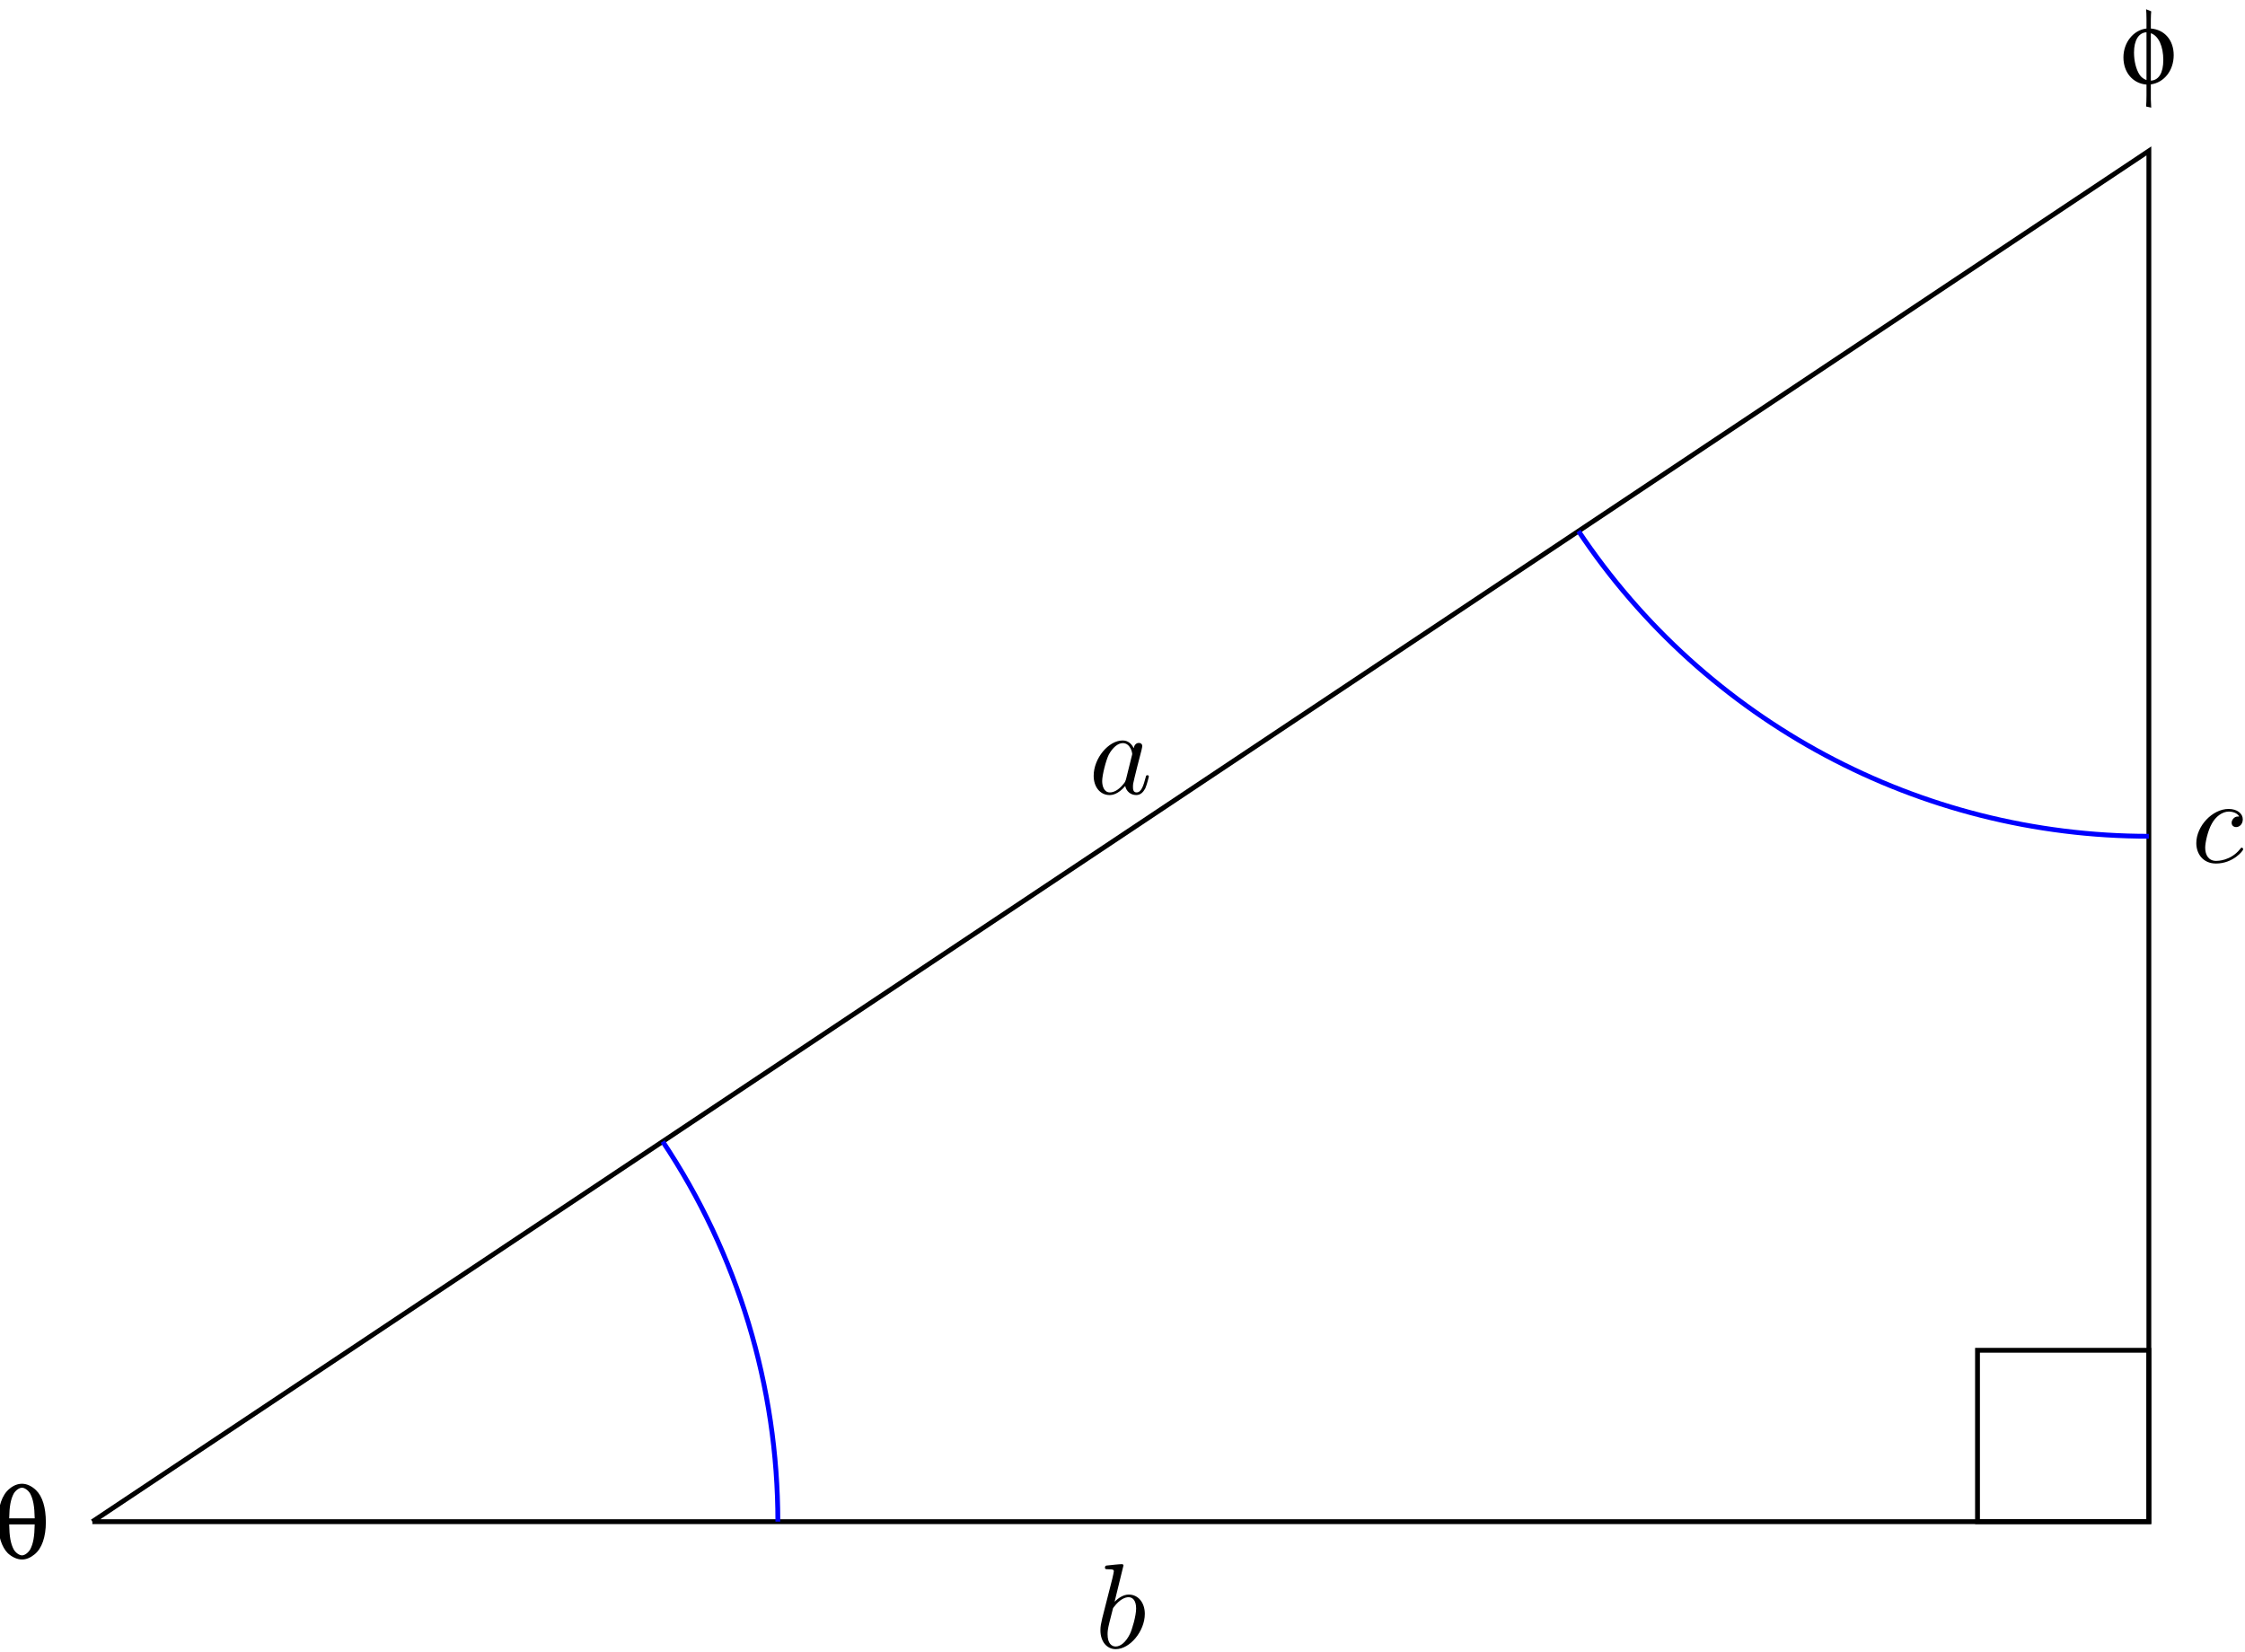
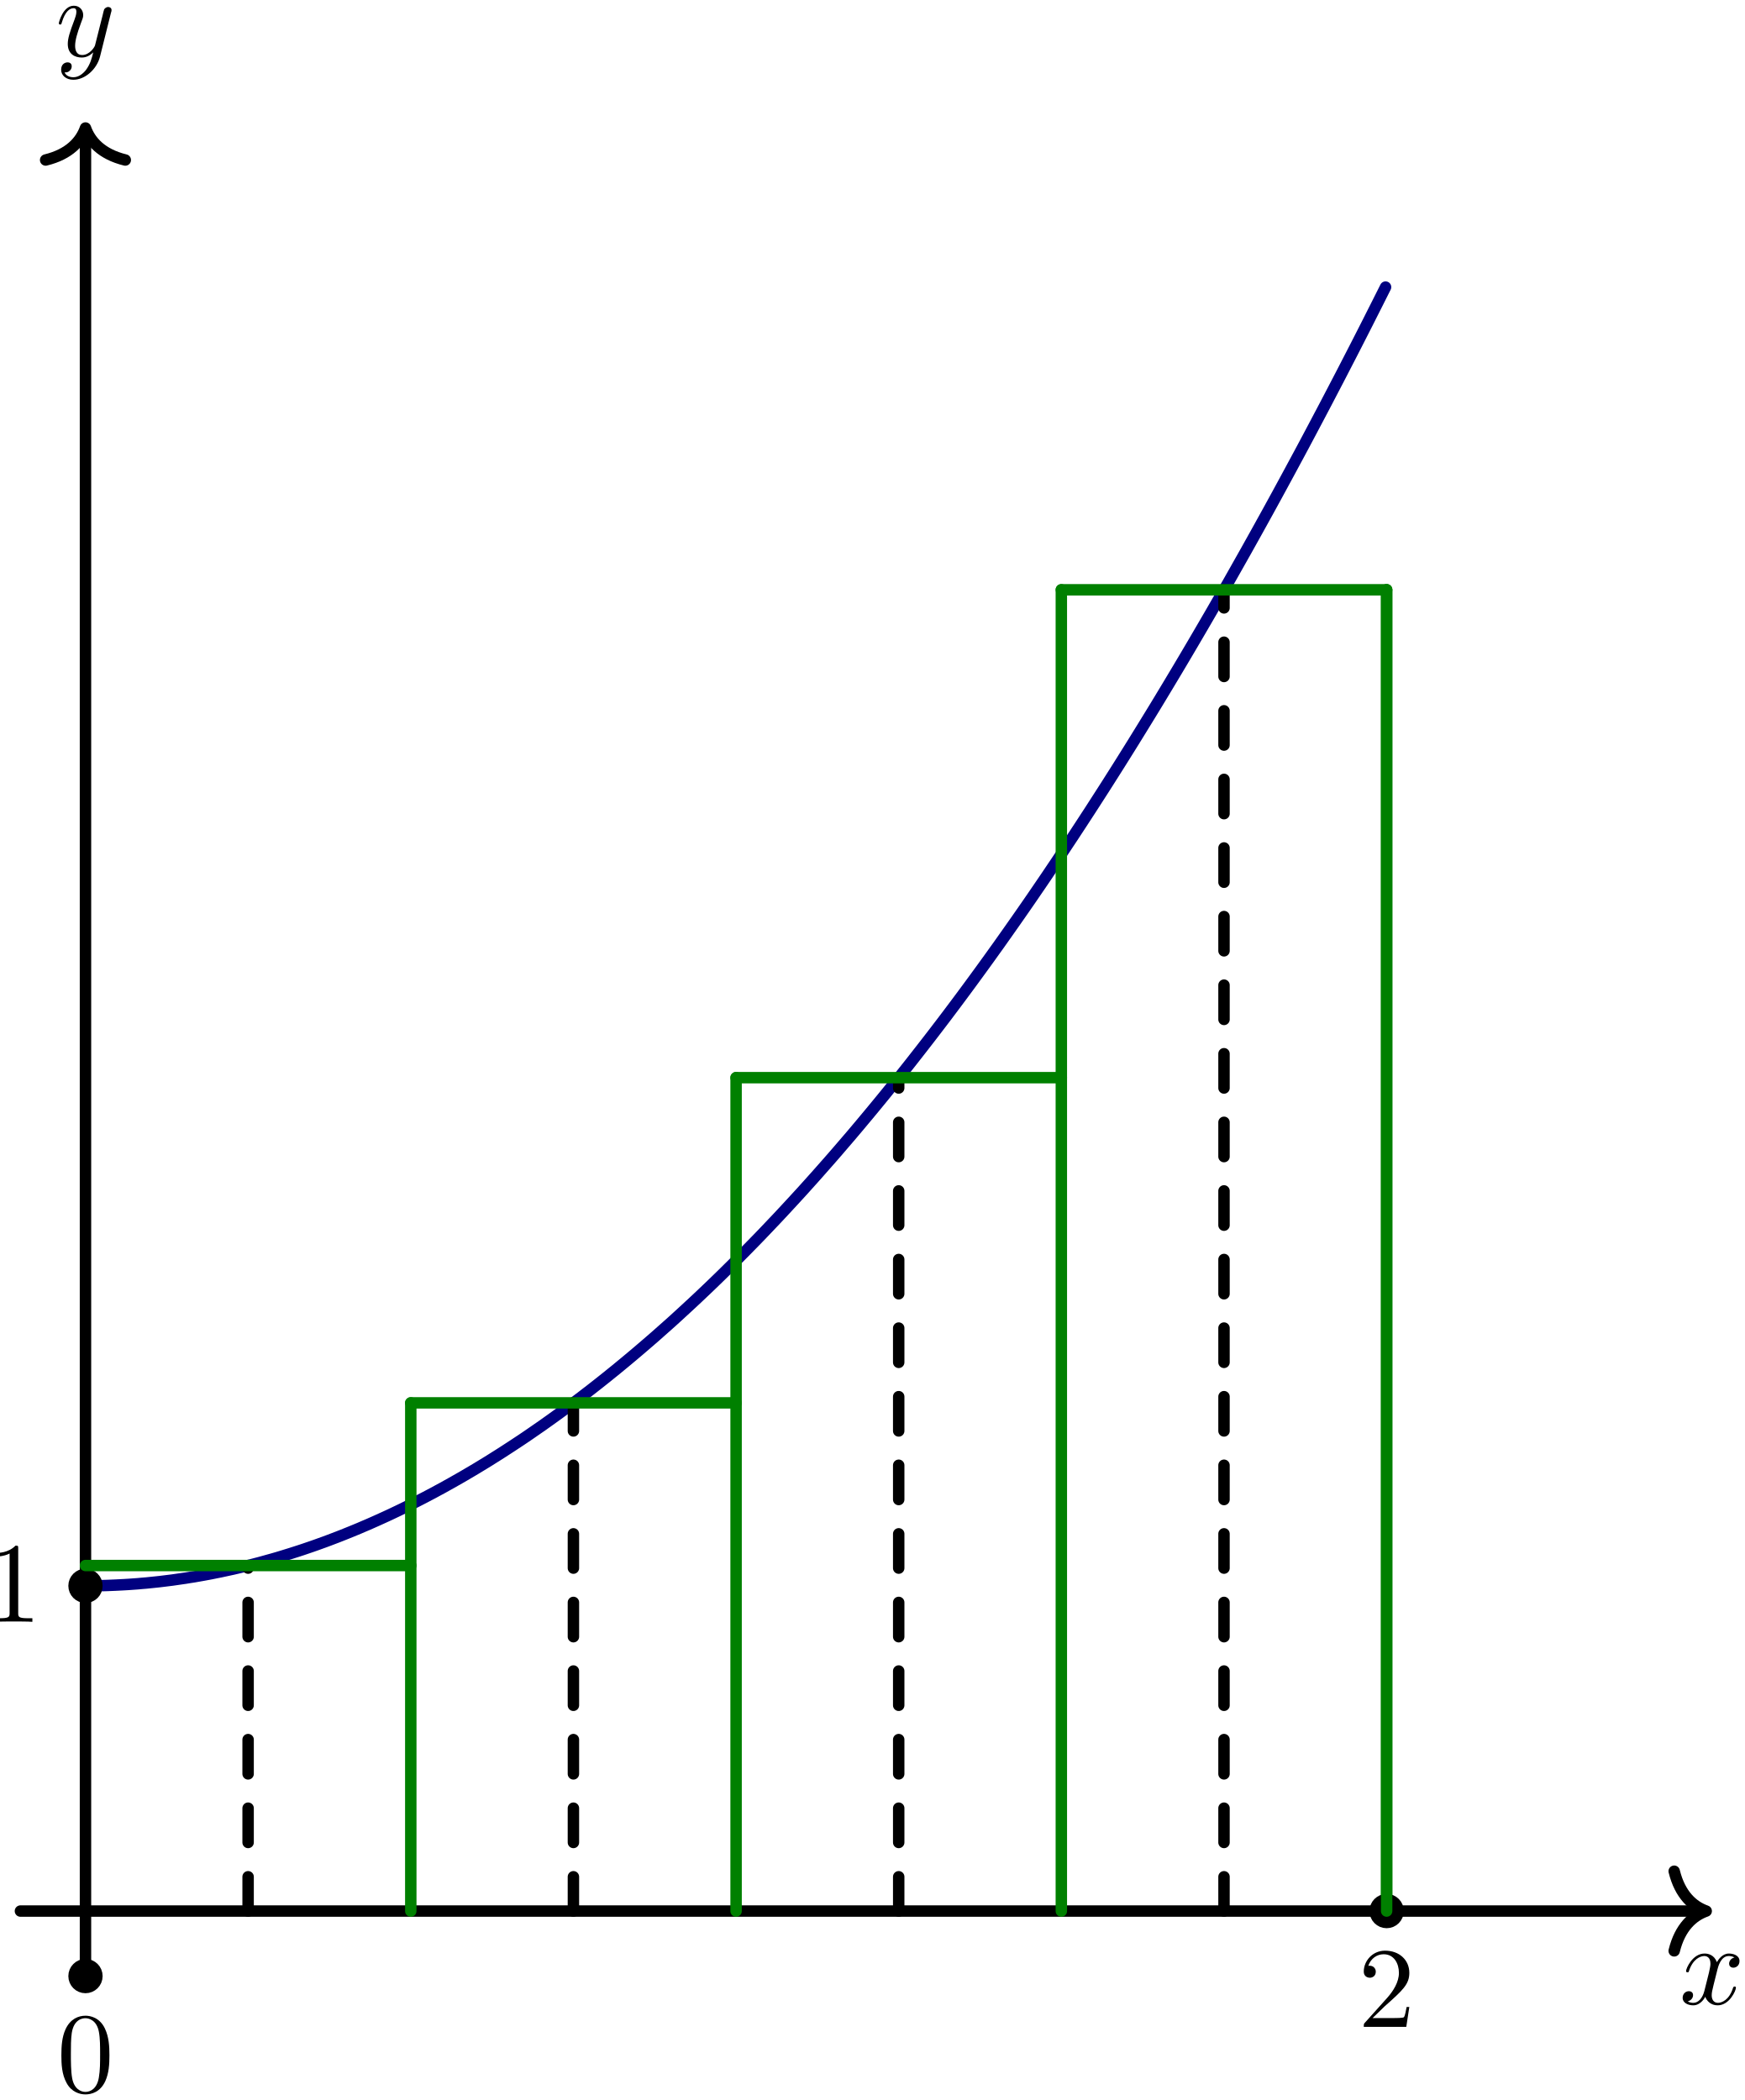
- <svg xmlns="http://www.w3.org/2000/svg" xmlns:xlink="http://www.w3.org/1999/xlink" width="185.67" height="136.612" viewBox="0 0 185.67 136.612">
+ <svg xmlns="http://www.w3.org/2000/svg" xmlns:xlink="http://www.w3.org/1999/xlink" width="152.046" height="183.034" viewBox="0 0 152.046 183.034">
  <defs>
    <g>
      <g id="glyph-0-0">
-         <path d="M 2.375 -6.156 C 2.016 -6.156 1.656 -6.016 1.328 -5.734 C 0.719 -5.234 0.391 -4.266 0.391 -3.016 C 0.391 -1.844 0.688 -0.922 1.203 -0.406 C 1.562 -0.078 1.984 0.109 2.375 0.109 C 2.719 0.109 3.062 -0.031 3.406 -0.312 C 4.016 -0.797 4.344 -1.766 4.344 -2.969 C 4.344 -4.203 4.062 -5.109 3.531 -5.625 C 3.172 -5.969 2.766 -6.156 2.375 -6.156 Z M 3.422 -2.797 C 3.406 -1.781 3.297 -1.188 3.047 -0.719 C 2.875 -0.438 2.594 -0.234 2.375 -0.234 C 2.141 -0.234 1.844 -0.453 1.688 -0.719 C 1.438 -1.188 1.328 -1.781 1.312 -2.797 Z M 1.312 -3.297 C 1.328 -4.281 1.438 -4.875 1.688 -5.344 C 1.844 -5.609 2.141 -5.828 2.375 -5.828 C 2.594 -5.828 2.891 -5.609 3.047 -5.344 C 3.297 -4.875 3.406 -4.281 3.422 -3.297 Z M 1.312 -3.297 " />
+         <path d="M 4.938 -1.422 C 4.938 -1.531 4.859 -1.531 4.828 -1.531 C 4.734 -1.531 4.719 -1.484 4.688 -1.422 C 4.359 -0.344 3.688 -0.109 3.375 -0.109 C 2.984 -0.109 2.828 -0.422 2.828 -0.766 C 2.828 -0.984 2.875 -1.203 2.984 -1.641 L 3.328 -3.016 C 3.391 -3.266 3.625 -4.188 4.312 -4.188 C 4.359 -4.188 4.609 -4.188 4.812 -4.062 C 4.531 -4 4.344 -3.766 4.344 -3.516 C 4.344 -3.359 4.453 -3.172 4.719 -3.172 C 4.938 -3.172 5.25 -3.344 5.25 -3.75 C 5.25 -4.266 4.672 -4.406 4.328 -4.406 C 3.75 -4.406 3.406 -3.875 3.281 -3.656 C 3.031 -4.312 2.5 -4.406 2.203 -4.406 C 1.172 -4.406 0.594 -3.125 0.594 -2.875 C 0.594 -2.766 0.719 -2.766 0.719 -2.766 C 0.797 -2.766 0.828 -2.797 0.844 -2.875 C 1.188 -3.938 1.844 -4.188 2.188 -4.188 C 2.375 -4.188 2.719 -4.094 2.719 -3.516 C 2.719 -3.203 2.547 -2.547 2.188 -1.141 C 2.031 -0.531 1.672 -0.109 1.234 -0.109 C 1.172 -0.109 0.953 -0.109 0.734 -0.234 C 0.984 -0.297 1.203 -0.5 1.203 -0.781 C 1.203 -1.047 0.984 -1.125 0.844 -1.125 C 0.531 -1.125 0.297 -0.875 0.297 -0.547 C 0.297 -0.094 0.781 0.109 1.219 0.109 C 1.891 0.109 2.25 -0.594 2.266 -0.641 C 2.391 -0.281 2.75 0.109 3.344 0.109 C 4.375 0.109 4.938 -1.172 4.938 -1.422 Z M 4.938 -1.422 " />
      </g>
      <g id="glyph-0-1">
-         <path d="M 2.5 0.062 C 3.609 -0.094 4.391 -1.094 4.391 -2.359 C 4.391 -3.594 3.641 -4.469 2.5 -4.562 L 2.5 -5.281 C 2.5 -5.609 2.516 -5.781 2.531 -5.984 L 2.109 -6.156 C 2.125 -5.938 2.141 -5.719 2.141 -5.359 L 2.141 -4.562 C 1.062 -4.438 0.234 -3.406 0.234 -2.172 C 0.234 -0.922 1.016 -0.016 2.141 0.078 L 2.141 0.984 C 2.141 1.391 2.125 1.641 2.109 1.891 L 2.531 1.984 C 2.516 1.688 2.516 1.672 2.5 1.281 Z M 2.141 -0.297 C 1.891 -0.391 1.703 -0.531 1.562 -0.75 C 1.281 -1.188 1.109 -1.859 1.109 -2.578 C 1.109 -3.594 1.5 -4.219 2.141 -4.25 Z M 2.5 -4.172 C 3.141 -3.953 3.531 -3.094 3.531 -1.953 C 3.531 -0.891 3.156 -0.281 2.5 -0.25 Z M 2.5 -4.172 " />
+         <path d="M 4.844 -3.797 C 4.891 -3.938 4.891 -3.953 4.891 -4.031 C 4.891 -4.203 4.75 -4.297 4.594 -4.297 C 4.5 -4.297 4.344 -4.234 4.25 -4.094 C 4.234 -4.031 4.141 -3.734 4.109 -3.547 L 3.906 -2.75 L 3.453 -0.953 C 3.422 -0.812 2.984 -0.109 2.328 -0.109 C 1.828 -0.109 1.719 -0.547 1.719 -0.922 C 1.719 -1.375 1.891 -2 2.219 -2.875 C 2.375 -3.281 2.422 -3.391 2.422 -3.594 C 2.422 -4.031 2.109 -4.406 1.609 -4.406 C 0.656 -4.406 0.297 -2.953 0.297 -2.875 C 0.297 -2.766 0.406 -2.766 0.406 -2.766 C 0.516 -2.766 0.516 -2.797 0.562 -2.953 C 0.844 -3.891 1.234 -4.188 1.578 -4.188 C 1.656 -4.188 1.828 -4.188 1.828 -3.875 C 1.828 -3.625 1.719 -3.359 1.656 -3.172 C 1.25 -2.109 1.078 -1.547 1.078 -1.078 C 1.078 -0.188 1.703 0.109 2.297 0.109 C 2.688 0.109 3.016 -0.062 3.297 -0.344 C 3.172 0.172 3.047 0.672 2.656 1.203 C 2.391 1.531 2.016 1.828 1.562 1.828 C 1.422 1.828 0.969 1.797 0.797 1.406 C 0.953 1.406 1.094 1.406 1.219 1.281 C 1.328 1.203 1.422 1.062 1.422 0.875 C 1.422 0.562 1.156 0.531 1.062 0.531 C 0.828 0.531 0.5 0.688 0.5 1.172 C 0.5 1.672 0.938 2.047 1.562 2.047 C 2.578 2.047 3.609 1.141 3.891 0.016 Z M 4.844 -3.797 " />
      </g>
      <g id="glyph-1-0">
-         <path d="M 4.969 -1.422 C 4.969 -1.531 4.875 -1.531 4.844 -1.531 C 4.75 -1.531 4.734 -1.484 4.703 -1.344 C 4.531 -0.703 4.359 -0.109 3.953 -0.109 C 3.672 -0.109 3.656 -0.375 3.656 -0.562 C 3.656 -0.781 3.672 -0.875 3.781 -1.312 L 4 -2.203 L 4.359 -3.594 C 4.422 -3.875 4.422 -3.891 4.422 -3.938 C 4.422 -4.109 4.312 -4.203 4.141 -4.203 C 3.891 -4.203 3.75 -3.984 3.719 -3.766 C 3.531 -4.141 3.25 -4.406 2.797 -4.406 C 1.641 -4.406 0.406 -2.938 0.406 -1.484 C 0.406 -0.547 0.953 0.109 1.719 0.109 C 1.922 0.109 2.422 0.062 3.016 -0.641 C 3.094 -0.219 3.453 0.109 3.922 0.109 C 4.281 0.109 4.5 -0.125 4.672 -0.438 C 4.828 -0.797 4.969 -1.422 4.969 -1.422 Z M 3.562 -3.141 L 3.078 -1.188 C 3.016 -1 3.016 -0.984 2.875 -0.812 C 2.438 -0.266 2.031 -0.109 1.75 -0.109 C 1.25 -0.109 1.109 -0.656 1.109 -1.047 C 1.109 -1.547 1.422 -2.766 1.656 -3.234 C 1.969 -3.812 2.406 -4.188 2.812 -4.188 C 3.453 -4.188 3.594 -3.375 3.594 -3.312 C 3.594 -3.25 3.578 -3.188 3.562 -3.141 Z M 3.562 -3.141 " />
+         <path d="M 4.172 0 L 4.172 -0.312 L 3.859 -0.312 C 2.953 -0.312 2.938 -0.422 2.938 -0.781 L 2.938 -6.375 C 2.938 -6.625 2.938 -6.641 2.703 -6.641 C 2.078 -6 1.203 -6 0.891 -6 L 0.891 -5.688 C 1.094 -5.688 1.672 -5.688 2.188 -5.953 L 2.188 -0.781 C 2.188 -0.422 2.156 -0.312 1.266 -0.312 L 0.953 -0.312 L 0.953 0 C 1.297 -0.031 2.156 -0.031 2.562 -0.031 C 2.953 -0.031 3.828 -0.031 4.172 0 Z M 4.172 0 " />
      </g>
      <g id="glyph-1-1">
-         <path d="M 4.281 -1.062 C 4.281 -1.125 4.234 -1.203 4.172 -1.203 C 4.109 -1.203 4.094 -1.172 4.031 -1.094 C 3.25 -0.109 2.156 -0.109 2.047 -0.109 C 1.422 -0.109 1.141 -0.594 1.141 -1.203 C 1.141 -1.609 1.344 -2.578 1.688 -3.188 C 2 -3.766 2.547 -4.188 3.094 -4.188 C 3.422 -4.188 3.812 -4.062 3.953 -3.781 C 3.781 -3.781 3.656 -3.781 3.516 -3.656 C 3.344 -3.5 3.328 -3.328 3.328 -3.266 C 3.328 -3.016 3.516 -2.906 3.703 -2.906 C 3.984 -2.906 4.25 -3.156 4.25 -3.547 C 4.25 -4.031 3.781 -4.406 3.078 -4.406 C 1.734 -4.406 0.406 -2.984 0.406 -1.578 C 0.406 -0.672 0.984 0.109 2.031 0.109 C 3.453 0.109 4.281 -0.953 4.281 -1.062 Z M 4.281 -1.062 " />
+         <path d="M 4.578 -3.188 C 4.578 -3.984 4.531 -4.781 4.188 -5.516 C 3.734 -6.484 2.906 -6.641 2.5 -6.641 C 1.891 -6.641 1.172 -6.375 0.75 -5.453 C 0.438 -4.766 0.391 -3.984 0.391 -3.188 C 0.391 -2.438 0.422 -1.547 0.844 -0.781 C 1.266 0.016 2 0.219 2.484 0.219 C 3.016 0.219 3.781 0.016 4.219 -0.938 C 4.531 -1.625 4.578 -2.406 4.578 -3.188 Z M 3.766 -3.312 C 3.766 -2.562 3.766 -1.891 3.656 -1.25 C 3.5 -0.297 2.938 0 2.484 0 C 2.094 0 1.5 -0.25 1.328 -1.203 C 1.219 -1.797 1.219 -2.719 1.219 -3.312 C 1.219 -3.953 1.219 -4.609 1.297 -5.141 C 1.484 -6.328 2.234 -6.422 2.484 -6.422 C 2.812 -6.422 3.469 -6.234 3.656 -5.25 C 3.766 -4.688 3.766 -3.938 3.766 -3.312 Z M 3.766 -3.312 " />
      </g>
      <g id="glyph-1-2">
-         <path d="M 4.141 -2.812 C 4.141 -3.719 3.609 -4.406 2.812 -4.406 C 2.359 -4.406 1.938 -4.109 1.641 -3.812 L 2.375 -6.812 C 2.375 -6.812 2.375 -6.922 2.25 -6.922 C 2.031 -6.922 1.297 -6.844 1.031 -6.812 C 0.953 -6.812 0.844 -6.797 0.844 -6.625 C 0.844 -6.5 0.938 -6.5 1.094 -6.5 C 1.562 -6.5 1.578 -6.438 1.578 -6.328 C 1.578 -6.266 1.5 -5.922 1.453 -5.719 L 0.625 -2.469 C 0.516 -1.969 0.469 -1.797 0.469 -1.453 C 0.469 -0.516 1 0.109 1.734 0.109 C 2.906 0.109 4.141 -1.375 4.141 -2.812 Z M 2.906 -1.141 C 2.578 -0.469 2.125 -0.109 1.734 -0.109 C 1.391 -0.109 1.062 -0.375 1.062 -1.109 C 1.062 -1.312 1.062 -1.5 1.219 -2.125 L 1.453 -3.047 C 1.5 -3.266 1.5 -3.281 1.594 -3.391 C 2.078 -4.031 2.531 -4.188 2.797 -4.188 C 3.156 -4.188 3.422 -3.891 3.422 -3.25 C 3.422 -2.656 3.094 -1.516 2.906 -1.141 Z M 2.906 -1.141 " />
+         <path d="M 4.469 -1.734 L 4.234 -1.734 C 4.172 -1.438 4.109 -1 4 -0.844 C 3.938 -0.766 3.281 -0.766 3.062 -0.766 L 1.266 -0.766 L 2.328 -1.797 C 3.875 -3.172 4.469 -3.703 4.469 -4.703 C 4.469 -5.844 3.578 -6.641 2.359 -6.641 C 1.234 -6.641 0.5 -5.719 0.5 -4.828 C 0.5 -4.281 1 -4.281 1.031 -4.281 C 1.203 -4.281 1.547 -4.391 1.547 -4.812 C 1.547 -5.062 1.359 -5.328 1.016 -5.328 C 0.938 -5.328 0.922 -5.328 0.891 -5.312 C 1.109 -5.969 1.656 -6.328 2.234 -6.328 C 3.141 -6.328 3.562 -5.516 3.562 -4.703 C 3.562 -3.906 3.078 -3.125 2.516 -2.5 L 0.609 -0.375 C 0.5 -0.266 0.5 -0.234 0.5 0 L 4.203 0 Z M 4.469 -1.734 " />
      </g>
    </g>
    <clipPath id="clip-0">
-       <path clip-rule="nonzero" d="M 181 66 L 185.504 66 L 185.504 72 L 181 72 Z M 181 66 " />
+       <path clip-rule="nonzero" d="M 146 170 L 151.57 170 L 151.57 175 L 146 175 Z M 146 170 " />
    </clipPath>
    <clipPath id="clip-1">
-       <path clip-rule="nonzero" d="M 91 129 L 95 129 L 95 136.418 L 91 136.418 Z M 91 129 " />
+       <path clip-rule="nonzero" d="M 5 175 L 10 175 L 10 182.551 L 5 182.551 Z M 5 175 " />
    </clipPath>
  </defs>
-   <g fill="rgb(0%, 0%, 0%)" fill-opacity="1">
-     <use xlink:href="#glyph-0-0" x="-0.552" y="128.892" />
-   </g>
-   <g fill="rgb(0%, 0%, 0%)" fill-opacity="1">
-     <use xlink:href="#glyph-0-1" x="175.382" y="6.92" />
-   </g>
-   <path fill="none" stroke-width="0.399" stroke-linecap="butt" stroke-linejoin="miter" stroke="rgb(0%, 0%, 0%)" stroke-opacity="1" stroke-miterlimit="10" d="M -85.041 -56.694 L 85.041 56.693 L 85.041 -56.694 L -85.041 -56.694 " transform="matrix(1, 0, 0, -1, 92.678, 69.177)" />
-   <g fill="rgb(0%, 0%, 0%)" fill-opacity="1">
-     <use xlink:href="#glyph-1-0" x="90.045" y="65.658" />
-   </g>
+   <path fill="none" stroke-width="0.996" stroke-linecap="round" stroke-linejoin="round" stroke="rgb(0%, 0%, 0%)" stroke-opacity="1" stroke-miterlimit="10" d="M -5.668 -0 L 140.738 -0 " transform="matrix(1, 0, 0, -1, 7.449, 166.566)" />
+   <path fill="none" stroke-width="0.996" stroke-linecap="round" stroke-linejoin="round" stroke="rgb(0%, 0%, 0%)" stroke-opacity="1" stroke-miterlimit="10" d="M -2.79 3.472 C -2.279 1.39 -1.146 0.406 -0.001 -0 C -1.146 -0.407 -2.279 -1.387 -2.79 -3.469 " transform="matrix(1, 0, 0, -1, 148.6849, 166.566)" />
  <g clip-path="url(#clip-0)">
    <g fill="rgb(0%, 0%, 0%)" fill-opacity="1">
-       <use xlink:href="#glyph-1-1" x="181.237" y="71.322" />
+       <use xlink:href="#glyph-0-0" x="146.335" y="174.674" />
    </g>
  </g>
+   <path fill="none" stroke-width="0.996" stroke-linecap="round" stroke-linejoin="round" stroke="rgb(0%, 0%, 0%)" stroke-opacity="1" stroke-miterlimit="10" d="M 0 -5.668 L 0 154.91 " transform="matrix(1, 0, 0, -1, 7.449, 166.566)" />
+   <path fill="none" stroke-width="0.996" stroke-linecap="round" stroke-linejoin="round" stroke="rgb(0%, 0%, 0%)" stroke-opacity="1" stroke-miterlimit="10" d="M -2.789 3.472 C -2.281 1.387 -1.144 0.406 0 -0 C -1.144 -0.406 -2.281 -1.387 -2.789 -3.469 " transform="matrix(0, -1, -1, 0, 7.449, 11.1567)" />
+   <g fill="rgb(0%, 0%, 0%)" fill-opacity="1">
+     <use xlink:href="#glyph-0-1" x="4.828" y="4.905" />
+   </g>
+   <path fill="none" stroke-width="0.996" stroke-linecap="round" stroke-linejoin="round" stroke="rgb(0%, 0%, 50%)" stroke-opacity="1" stroke-miterlimit="10" d="M 0 28.347 C 0 28.347 0.274 28.347 0.379 28.347 C 0.485 28.347 0.653 28.351 0.758 28.351 C 0.864 28.351 1.031 28.355 1.137 28.359 C 1.242 28.359 1.41 28.363 1.516 28.367 C 1.621 28.371 1.789 28.375 1.895 28.378 C 2 28.382 2.168 28.386 2.274 28.394 C 2.379 28.398 2.547 28.402 2.653 28.41 C 2.758 28.414 2.926 28.421 3.031 28.429 C 3.137 28.433 3.305 28.445 3.41 28.449 C 3.516 28.457 3.684 28.464 3.789 28.472 C 3.895 28.48 4.063 28.492 4.168 28.5 C 4.274 28.507 4.442 28.519 4.547 28.527 C 4.653 28.539 4.821 28.55 4.926 28.562 C 5.031 28.57 5.199 28.586 5.305 28.593 C 5.41 28.605 5.578 28.621 5.684 28.632 C 5.789 28.64 5.957 28.66 6.063 28.671 C 6.168 28.683 6.336 28.699 6.442 28.711 C 6.547 28.726 6.715 28.746 6.821 28.757 C 6.926 28.769 7.094 28.789 7.199 28.804 C 7.305 28.816 7.473 28.839 7.578 28.851 C 7.684 28.867 7.852 28.89 7.957 28.906 C 8.063 28.921 8.231 28.945 8.336 28.961 C 8.442 28.976 8.61 29 8.715 29.015 C 8.821 29.031 8.989 29.058 9.094 29.078 C 9.199 29.093 9.367 29.121 9.473 29.136 C 9.578 29.156 9.746 29.183 9.852 29.203 C 9.957 29.222 10.125 29.25 10.231 29.269 C 10.336 29.289 10.504 29.32 10.61 29.339 C 10.715 29.359 10.883 29.39 10.989 29.41 C 11.094 29.433 11.262 29.464 11.367 29.488 C 11.473 29.507 11.641 29.543 11.746 29.562 C 11.852 29.586 12.02 29.621 12.125 29.644 C 12.231 29.664 12.399 29.703 12.504 29.726 C 12.61 29.75 12.778 29.785 12.883 29.808 C 12.989 29.836 13.156 29.875 13.262 29.898 C 13.367 29.921 13.535 29.961 13.641 29.988 C 13.746 30.011 13.914 30.054 14.02 30.082 C 14.125 30.105 14.293 30.148 14.399 30.175 C 14.504 30.203 14.672 30.246 14.778 30.273 C 14.883 30.3 15.051 30.343 15.156 30.371 C 15.262 30.402 15.43 30.445 15.535 30.476 C 15.641 30.503 15.809 30.55 15.914 30.582 C 16.02 30.609 16.188 30.656 16.293 30.687 C 16.399 30.718 16.567 30.765 16.672 30.796 C 16.778 30.828 16.946 30.878 17.051 30.91 C 17.156 30.941 17.324 30.992 17.43 31.027 C 17.535 31.058 17.703 31.109 17.809 31.144 C 17.914 31.175 18.082 31.23 18.188 31.265 C 18.293 31.296 18.461 31.351 18.567 31.386 C 18.672 31.421 18.84 31.476 18.946 31.511 C 19.051 31.546 19.219 31.605 19.324 31.64 C 19.43 31.675 19.598 31.734 19.703 31.769 C 19.809 31.808 19.977 31.867 20.082 31.902 C 20.188 31.941 20.356 32 20.461 32.039 C 20.567 32.078 20.735 32.14 20.84 32.175 C 20.946 32.214 21.113 32.277 21.219 32.316 C 21.324 32.355 21.492 32.421 21.598 32.461 C 21.703 32.5 21.871 32.566 21.977 32.605 C 22.082 32.648 22.25 32.711 22.356 32.754 C 22.461 32.796 22.629 32.863 22.735 32.906 C 22.84 32.949 23.008 33.015 23.113 33.058 C 23.219 33.101 23.387 33.171 23.492 33.214 C 23.598 33.257 23.766 33.328 23.871 33.371 C 23.977 33.418 24.145 33.488 24.25 33.535 C 24.356 33.578 24.524 33.652 24.629 33.695 C 24.735 33.742 24.903 33.816 25.008 33.863 C 25.113 33.91 25.281 33.984 25.387 34.031 C 25.492 34.078 25.66 34.152 25.766 34.203 C 25.871 34.25 26.039 34.328 26.145 34.375 C 26.25 34.421 26.418 34.5 26.524 34.55 C 26.629 34.601 26.797 34.679 26.903 34.73 C 27.008 34.781 27.176 34.859 27.281 34.91 C 27.387 34.961 27.555 35.043 27.66 35.093 C 27.766 35.144 27.934 35.226 28.039 35.281 C 28.145 35.332 28.313 35.418 28.418 35.468 C 28.524 35.523 28.692 35.605 28.797 35.66 C 28.903 35.714 29.071 35.8 29.176 35.855 C 29.281 35.91 29.449 35.996 29.555 36.05 C 29.66 36.105 29.828 36.195 29.934 36.25 C 30.039 36.304 30.207 36.394 30.313 36.449 C 30.418 36.507 30.586 36.597 30.692 36.656 C 30.797 36.711 30.965 36.804 31.071 36.859 C 31.176 36.918 31.344 37.011 31.449 37.07 C 31.555 37.129 31.723 37.222 31.828 37.281 C 31.934 37.339 32.102 37.433 32.207 37.496 C 32.313 37.554 32.481 37.652 32.586 37.711 C 32.692 37.773 32.86 37.871 32.965 37.929 C 33.071 37.992 33.239 38.089 33.344 38.152 C 33.449 38.214 33.617 38.312 33.723 38.375 C 33.828 38.437 33.996 38.539 34.102 38.601 C 34.207 38.668 34.375 38.769 34.481 38.832 C 34.586 38.894 34.754 39 34.86 39.062 C 34.965 39.129 35.133 39.234 35.239 39.296 C 35.344 39.363 35.512 39.468 35.617 39.535 C 35.723 39.601 35.891 39.707 35.996 39.773 C 36.102 39.839 36.27 39.949 36.375 40.015 C 36.481 40.082 36.649 40.191 36.754 40.261 C 36.86 40.328 37.028 40.437 37.133 40.507 C 37.239 40.574 37.406 40.687 37.512 40.757 C 37.617 40.828 37.785 40.937 37.891 41.007 C 37.996 41.078 38.164 41.191 38.27 41.261 C 38.375 41.336 38.543 41.449 38.649 41.519 C 38.754 41.589 38.922 41.707 39.028 41.781 C 39.133 41.851 39.301 41.968 39.406 42.043 C 39.512 42.113 39.68 42.234 39.785 42.304 C 39.891 42.379 40.059 42.5 40.164 42.574 C 40.27 42.648 40.438 42.769 40.543 42.843 C 40.649 42.918 40.817 43.039 40.922 43.117 C 41.028 43.191 41.196 43.312 41.301 43.39 C 41.406 43.468 41.574 43.589 41.68 43.668 C 41.785 43.746 41.953 43.871 42.059 43.949 C 42.164 44.027 42.332 44.152 42.438 44.23 C 42.543 44.308 42.711 44.433 42.817 44.515 C 42.922 44.593 43.09 44.722 43.196 44.8 C 43.301 44.882 43.469 45.011 43.574 45.093 C 43.68 45.171 43.848 45.304 43.953 45.382 C 44.059 45.464 44.227 45.597 44.332 45.679 C 44.438 45.761 44.606 45.894 44.711 45.976 C 44.817 46.058 44.985 46.195 45.09 46.277 C 45.196 46.359 45.364 46.496 45.469 46.578 C 45.574 46.664 45.742 46.8 45.848 46.886 C 45.953 46.968 46.121 47.105 46.227 47.191 C 46.332 47.277 46.5 47.418 46.606 47.504 C 46.711 47.589 46.879 47.73 46.985 47.816 C 47.09 47.902 47.258 48.043 47.364 48.132 C 47.469 48.218 47.637 48.359 47.742 48.449 C 47.848 48.535 48.016 48.679 48.121 48.769 C 48.227 48.859 48.395 49.004 48.5 49.093 C 48.606 49.183 48.774 49.328 48.879 49.418 C 48.985 49.507 49.153 49.652 49.258 49.746 C 49.364 49.836 49.531 49.984 49.637 50.074 C 49.742 50.168 49.91 50.316 50.016 50.41 C 50.121 50.5 50.289 50.652 50.395 50.746 C 50.5 50.836 50.668 50.988 50.774 51.082 C 50.879 51.175 51.047 51.328 51.153 51.421 C 51.258 51.519 51.426 51.671 51.531 51.765 C 51.637 51.863 51.805 52.015 51.91 52.113 C 52.016 52.207 52.184 52.363 52.289 52.461 C 52.395 52.558 52.563 52.714 52.668 52.812 C 52.774 52.91 52.942 53.066 53.047 53.164 C 53.153 53.261 53.321 53.421 53.426 53.519 C 53.531 53.617 53.699 53.777 53.805 53.879 C 53.91 53.976 54.078 54.136 54.184 54.238 C 54.289 54.339 54.457 54.5 54.563 54.601 C 54.668 54.703 54.836 54.867 54.942 54.968 C 55.047 55.07 55.215 55.234 55.321 55.336 C 55.426 55.437 55.594 55.605 55.699 55.707 C 55.805 55.812 55.973 55.976 56.078 56.082 C 56.184 56.183 56.352 56.351 56.457 56.457 C 56.563 56.562 56.731 56.73 56.836 56.836 C 56.942 56.941 57.11 57.109 57.215 57.218 C 57.321 57.324 57.489 57.492 57.594 57.601 C 57.699 57.707 57.867 57.879 57.973 57.988 C 58.078 58.093 58.246 58.265 58.352 58.375 C 58.457 58.484 58.625 58.656 58.731 58.765 C 58.836 58.875 59.004 59.05 59.11 59.16 C 59.215 59.269 59.383 59.445 59.489 59.558 C 59.594 59.668 59.762 59.843 59.867 59.957 C 59.973 60.066 60.141 60.246 60.246 60.355 C 60.352 60.468 60.52 60.648 60.625 60.761 C 60.731 60.875 60.899 61.054 61.004 61.168 C 61.11 61.281 61.278 61.461 61.383 61.578 C 61.489 61.691 61.656 61.875 61.762 61.988 C 61.867 62.101 62.035 62.285 62.141 62.402 C 62.246 62.515 62.414 62.703 62.52 62.816 C 62.625 62.933 62.793 63.121 62.899 63.238 C 63.004 63.355 63.172 63.543 63.278 63.66 C 63.383 63.777 63.551 63.964 63.656 64.082 C 63.762 64.203 63.93 64.39 64.035 64.511 C 64.141 64.629 64.309 64.82 64.414 64.941 C 64.52 65.058 64.688 65.25 64.793 65.371 C 64.899 65.492 65.067 65.683 65.172 65.804 C 65.278 65.925 65.446 66.121 65.551 66.242 C 65.656 66.363 65.824 66.558 65.93 66.683 C 66.035 66.804 66.203 67 66.309 67.125 C 66.414 67.246 66.582 67.445 66.688 67.566 C 66.793 67.691 66.961 67.89 67.067 68.015 C 67.172 68.14 67.34 68.339 67.446 68.464 C 67.551 68.589 67.719 68.789 67.824 68.918 C 67.93 69.043 68.098 69.246 68.203 69.371 C 68.309 69.496 68.477 69.699 68.582 69.828 C 68.688 69.957 68.856 70.16 68.961 70.289 C 69.067 70.414 69.235 70.621 69.34 70.75 C 69.446 70.879 69.614 71.086 69.719 71.214 C 69.824 71.343 69.992 71.55 70.098 71.683 C 70.203 71.812 70.371 72.019 70.477 72.152 C 70.582 72.281 70.75 72.492 70.856 72.625 C 70.961 72.754 71.129 72.964 71.235 73.097 C 71.34 73.23 71.508 73.441 71.614 73.574 C 71.719 73.707 71.887 73.921 71.992 74.054 C 72.098 74.187 72.266 74.402 72.371 74.539 C 72.477 74.671 72.645 74.886 72.75 75.023 C 72.856 75.156 73.024 75.375 73.129 75.511 C 73.235 75.644 73.403 75.863 73.508 76 C 73.614 76.136 73.781 76.355 73.887 76.492 C 73.992 76.629 74.16 76.851 74.266 76.988 C 74.371 77.125 74.539 77.347 74.645 77.484 C 74.75 77.625 74.918 77.847 75.024 77.984 C 75.129 78.125 75.297 78.347 75.403 78.488 C 75.508 78.629 75.676 78.851 75.781 78.992 C 75.887 79.132 76.055 79.359 76.16 79.5 C 76.266 79.644 76.434 79.871 76.539 80.011 C 76.645 80.152 76.813 80.382 76.918 80.523 C 77.024 80.668 77.192 80.894 77.297 81.039 C 77.403 81.183 77.571 81.414 77.676 81.558 C 77.781 81.703 77.949 81.933 78.055 82.078 C 78.16 82.222 78.328 82.457 78.434 82.601 C 78.539 82.746 78.707 82.98 78.813 83.125 C 78.918 83.273 79.086 83.507 79.192 83.656 C 79.297 83.8 79.465 84.039 79.571 84.183 C 79.676 84.332 79.844 84.57 79.949 84.718 C 80.055 84.867 80.223 85.105 80.328 85.254 C 80.434 85.402 80.602 85.64 80.707 85.793 C 80.813 85.941 80.981 86.183 81.086 86.332 C 81.192 86.484 81.36 86.722 81.465 86.875 C 81.571 87.027 81.739 87.269 81.844 87.421 C 81.949 87.574 82.117 87.816 82.223 87.968 C 82.328 88.121 82.496 88.367 82.602 88.519 C 82.707 88.671 82.875 88.921 82.981 89.074 C 83.086 89.226 83.254 89.476 83.36 89.629 C 83.465 89.785 83.633 90.031 83.739 90.187 C 83.844 90.343 84.012 90.593 84.117 90.75 C 84.223 90.906 84.391 91.156 84.496 91.312 C 84.602 91.468 84.77 91.722 84.875 91.879 C 84.981 92.035 85.149 92.289 85.254 92.445 C 85.36 92.605 85.528 92.859 85.633 93.019 C 85.739 93.175 85.906 93.433 86.012 93.589 C 86.117 93.75 86.285 94.007 86.391 94.168 C 86.496 94.328 86.664 94.586 86.77 94.746 C 86.875 94.906 87.043 95.164 87.149 95.328 C 87.254 95.488 87.422 95.75 87.528 95.91 C 87.633 96.074 87.801 96.336 87.906 96.496 C 88.012 96.66 88.18 96.921 88.285 97.086 C 88.391 97.25 88.559 97.511 88.664 97.675 C 88.77 97.843 88.938 98.105 89.043 98.269 C 89.149 98.437 89.317 98.703 89.422 98.867 C 89.528 99.035 89.696 99.3 89.801 99.464 C 89.906 99.632 90.074 99.902 90.18 100.066 C 90.285 100.234 90.453 100.504 90.559 100.671 C 90.664 100.839 90.832 101.109 90.938 101.277 C 91.043 101.445 91.211 101.718 91.317 101.886 C 91.422 102.058 91.59 102.328 91.696 102.5 C 91.801 102.668 91.969 102.941 92.074 103.113 C 92.18 103.285 92.348 103.558 92.453 103.73 C 92.559 103.902 92.727 104.175 92.832 104.347 C 92.938 104.519 93.106 104.796 93.211 104.968 C 93.317 105.144 93.485 105.421 93.59 105.593 C 93.696 105.769 93.864 106.046 93.969 106.222 C 94.074 106.394 94.242 106.675 94.348 106.851 C 94.453 107.027 94.621 107.308 94.727 107.484 C 94.832 107.66 95 107.941 95.106 108.117 C 95.211 108.293 95.379 108.578 95.485 108.754 C 95.59 108.929 95.758 109.214 95.864 109.394 C 95.969 109.57 96.137 109.855 96.242 110.035 C 96.348 110.214 96.516 110.5 96.621 110.679 C 96.727 110.859 96.895 111.148 97 111.328 C 97.106 111.507 97.274 111.796 97.379 111.976 C 97.485 112.156 97.653 112.445 97.758 112.629 C 97.864 112.808 98.031 113.101 98.137 113.281 C 98.242 113.464 98.41 113.757 98.516 113.941 C 98.621 114.121 98.789 114.418 98.895 114.601 C 99 114.785 99.168 115.078 99.274 115.261 C 99.379 115.445 99.547 115.742 99.653 115.925 C 99.758 116.113 99.926 116.41 100.031 116.593 C 100.137 116.781 100.305 117.078 100.41 117.265 C 100.516 117.449 100.684 117.75 100.789 117.937 C 100.895 118.125 101.063 118.421 101.168 118.609 C 101.274 118.796 101.442 119.101 101.547 119.289 C 101.653 119.476 101.821 119.777 101.926 119.968 C 102.031 120.156 102.199 120.461 102.305 120.652 C 102.41 120.839 102.578 121.144 102.684 121.336 C 102.789 121.527 102.957 121.832 103.063 122.023 C 103.168 122.214 103.336 122.523 103.442 122.714 C 103.547 122.906 103.715 123.214 103.821 123.406 C 103.926 123.597 104.094 123.906 104.199 124.101 C 104.305 124.293 104.473 124.605 104.578 124.8 C 104.684 124.992 104.852 125.304 104.957 125.5 C 105.063 125.695 105.231 126.007 105.336 126.203 C 105.442 126.398 105.61 126.711 105.715 126.906 C 105.821 127.101 105.989 127.418 106.094 127.613 C 106.199 127.812 106.367 128.129 106.473 128.324 C 106.578 128.523 106.746 128.839 106.852 129.039 C 106.957 129.234 107.125 129.554 107.231 129.754 C 107.336 129.953 107.504 130.273 107.61 130.472 C 107.715 130.671 107.883 130.992 107.989 131.191 C 108.094 131.39 108.262 131.714 108.367 131.914 C 108.473 132.117 108.641 132.437 108.746 132.64 C 108.852 132.843 109.02 133.164 109.125 133.367 C 109.231 133.57 109.399 133.894 109.504 134.097 C 109.61 134.3 109.778 134.629 109.883 134.832 C 109.989 135.035 110.156 135.363 110.262 135.566 C 110.367 135.773 110.535 136.101 110.641 136.304 C 110.746 136.511 110.914 136.839 111.02 137.046 C 111.125 137.254 111.293 137.582 111.399 137.789 C 111.504 137.996 111.672 138.328 111.778 138.535 C 111.883 138.742 112.051 139.074 112.156 139.285 C 112.262 139.492 112.43 139.824 112.535 140.035 C 112.641 140.242 112.809 140.578 112.914 140.789 C 113.02 140.996 113.293 141.543 113.293 141.543 " transform="matrix(1, 0, 0, -1, 7.449, 166.566)" />
+   <path fill="none" stroke-width="0.996" stroke-linecap="round" stroke-linejoin="round" stroke="rgb(0%, 50%, 0%)" stroke-opacity="1" stroke-miterlimit="10" d="M 113.387 -0 L 113.387 115.16 " transform="matrix(1, 0, 0, -1, 7.449, 166.566)" />
+   <path fill-rule="nonzero" fill="rgb(0%, 0%, 0%)" fill-opacity="1" stroke-width="0.996" stroke-linecap="round" stroke-linejoin="round" stroke="rgb(0%, 0%, 0%)" stroke-opacity="1" stroke-miterlimit="10" d="M 0.996 28.347 C 0.996 28.898 0.551 29.343 0 29.343 C -0.551 29.343 -0.996 28.898 -0.996 28.347 C -0.996 27.796 -0.551 27.351 0 27.351 C 0.551 27.351 0.996 27.796 0.996 28.347 Z M 0.996 28.347 " transform="matrix(1, 0, 0, -1, 7.449, 166.566)" />
+   <g fill="rgb(0%, 0%, 0%)" fill-opacity="1">
+     <use xlink:href="#glyph-1-0" x="-1.351" y="141.357" />
+   </g>
+   <path fill-rule="nonzero" fill="rgb(0%, 0%, 0%)" fill-opacity="1" stroke-width="0.996" stroke-linecap="round" stroke-linejoin="round" stroke="rgb(0%, 0%, 0%)" stroke-opacity="1" stroke-miterlimit="10" d="M 0.996 -5.668 C 0.996 -5.118 0.551 -4.672 0 -4.672 C -0.551 -4.672 -0.996 -5.118 -0.996 -5.668 C -0.996 -6.219 -0.551 -6.664 0 -6.664 C 0.551 -6.664 0.996 -6.219 0.996 -5.668 Z M 0.996 -5.668 " transform="matrix(1, 0, 0, -1, 7.449, 166.566)" />
  <g clip-path="url(#clip-1)">
    <g fill="rgb(0%, 0%, 0%)" fill-opacity="1">
-       <use xlink:href="#glyph-1-2" x="90.54" y="136.308" />
+       <use xlink:href="#glyph-1-1" x="4.958" y="182.328" />
    </g>
  </g>
-   <path fill="none" stroke-width="0.399" stroke-linecap="butt" stroke-linejoin="miter" stroke="rgb(0%, 0%, 0%)" stroke-opacity="1" stroke-miterlimit="10" d="M 70.869 -56.694 L 70.869 -42.518 L 85.041 -42.518 L 85.041 -56.694 Z M 70.869 -56.694 " transform="matrix(1, 0, 0, -1, 92.678, 69.177)" />
-   <path fill="none" stroke-width="0.399" stroke-linecap="butt" stroke-linejoin="miter" stroke="rgb(0%, 0%, 100%)" stroke-opacity="1" stroke-miterlimit="10" d="M -28.346 -56.694 C -28.346 -45.503 -31.662 -34.557 -37.869 -25.249 " transform="matrix(1, 0, 0, -1, 92.678, 69.177)" />
-   <path fill="none" stroke-width="0.399" stroke-linecap="butt" stroke-linejoin="miter" stroke="rgb(0%, 0%, 100%)" stroke-opacity="1" stroke-miterlimit="10" d="M 37.869 25.247 C 48.381 9.478 66.088 0.001 85.041 0.001 " transform="matrix(1, 0, 0, -1, 92.678, 69.177)" />
+   <path fill-rule="nonzero" fill="rgb(0%, 0%, 0%)" fill-opacity="1" stroke-width="0.996" stroke-linecap="round" stroke-linejoin="round" stroke="rgb(0%, 0%, 0%)" stroke-opacity="1" stroke-miterlimit="10" d="M 114.383 -0 C 114.383 0.55 113.938 0.996 113.387 0.996 C 112.836 0.996 112.391 0.55 112.391 -0 C 112.391 -0.551 112.836 -0.997 113.387 -0.997 C 113.938 -0.997 114.383 -0.551 114.383 -0 Z M 114.383 -0 " transform="matrix(1, 0, 0, -1, 7.449, 166.566)" />
+   <g fill="rgb(0%, 0%, 0%)" fill-opacity="1">
+     <use xlink:href="#glyph-1-2" x="118.344" y="176.659" />
+   </g>
+   <path fill="none" stroke-width="0.996" stroke-linecap="round" stroke-linejoin="round" stroke="rgb(0%, 50%, 0%)" stroke-opacity="1" stroke-miterlimit="10" d="M 28.348 -0 L 28.348 44.293 " transform="matrix(1, 0, 0, -1, 7.449, 166.566)" />
+   <path fill="none" stroke-width="0.996" stroke-linecap="round" stroke-linejoin="round" stroke="rgb(0%, 0%, 0%)" stroke-opacity="1" stroke-dasharray="2.989 2.989" stroke-miterlimit="10" d="M 14.172 -0 L 14.172 30.117 " transform="matrix(1, 0, 0, -1, 7.449, 166.566)" />
+   <path fill="none" stroke-width="0.996" stroke-linecap="round" stroke-linejoin="round" stroke="rgb(0%, 0%, 0%)" stroke-opacity="1" stroke-dasharray="2.989 2.989" stroke-miterlimit="10" d="M 42.52 -0 L 42.52 44.293 " transform="matrix(1, 0, 0, -1, 7.449, 166.566)" />
+   <path fill="none" stroke-width="0.996" stroke-linecap="round" stroke-linejoin="round" stroke="rgb(0%, 0%, 0%)" stroke-opacity="1" stroke-dasharray="2.989 2.989" stroke-miterlimit="10" d="M 70.867 -0 L 70.867 72.64 " transform="matrix(1, 0, 0, -1, 7.449, 166.566)" />
+   <path fill="none" stroke-width="0.996" stroke-linecap="round" stroke-linejoin="round" stroke="rgb(0%, 0%, 0%)" stroke-opacity="1" stroke-dasharray="2.989 2.989" stroke-miterlimit="10" d="M 99.215 -0 L 99.215 115.16 " transform="matrix(1, 0, 0, -1, 7.449, 166.566)" />
+   <path fill="none" stroke-width="0.996" stroke-linecap="round" stroke-linejoin="round" stroke="rgb(0%, 50%, 0%)" stroke-opacity="1" stroke-miterlimit="10" d="M 56.696 -0 L 56.696 72.64 " transform="matrix(1, 0, 0, -1, 7.449, 166.566)" />
+   <path fill="none" stroke-width="0.996" stroke-linecap="round" stroke-linejoin="round" stroke="rgb(0%, 50%, 0%)" stroke-opacity="1" stroke-miterlimit="10" d="M 85.039 -0 L 85.039 115.16 " transform="matrix(1, 0, 0, -1, 7.449, 166.566)" />
+   <path fill="none" stroke-width="0.996" stroke-linecap="round" stroke-linejoin="round" stroke="rgb(0%, 50%, 0%)" stroke-opacity="1" stroke-miterlimit="10" d="M 113.387 -0 L 113.387 115.16 " transform="matrix(1, 0, 0, -1, 7.449, 166.566)" />
+   <path fill="none" stroke-width="0.996" stroke-linecap="round" stroke-linejoin="round" stroke="rgb(0%, 50%, 0%)" stroke-opacity="1" stroke-miterlimit="10" d="M 0 30.117 L 28.348 30.117 " transform="matrix(1, 0, 0, -1, 7.449, 166.566)" />
+   <path fill="none" stroke-width="0.996" stroke-linecap="round" stroke-linejoin="round" stroke="rgb(0%, 50%, 0%)" stroke-opacity="1" stroke-miterlimit="10" d="M 28.348 44.293 L 56.696 44.293 " transform="matrix(1, 0, 0, -1, 7.449, 166.566)" />
+   <path fill="none" stroke-width="0.996" stroke-linecap="round" stroke-linejoin="round" stroke="rgb(0%, 50%, 0%)" stroke-opacity="1" stroke-miterlimit="10" d="M 56.696 72.64 L 85.039 72.64 " transform="matrix(1, 0, 0, -1, 7.449, 166.566)" />
+   <path fill="none" stroke-width="0.996" stroke-linecap="round" stroke-linejoin="round" stroke="rgb(0%, 50%, 0%)" stroke-opacity="1" stroke-miterlimit="10" d="M 85.039 115.16 L 113.387 115.16 " transform="matrix(1, 0, 0, -1, 7.449, 166.566)" />
</svg>
